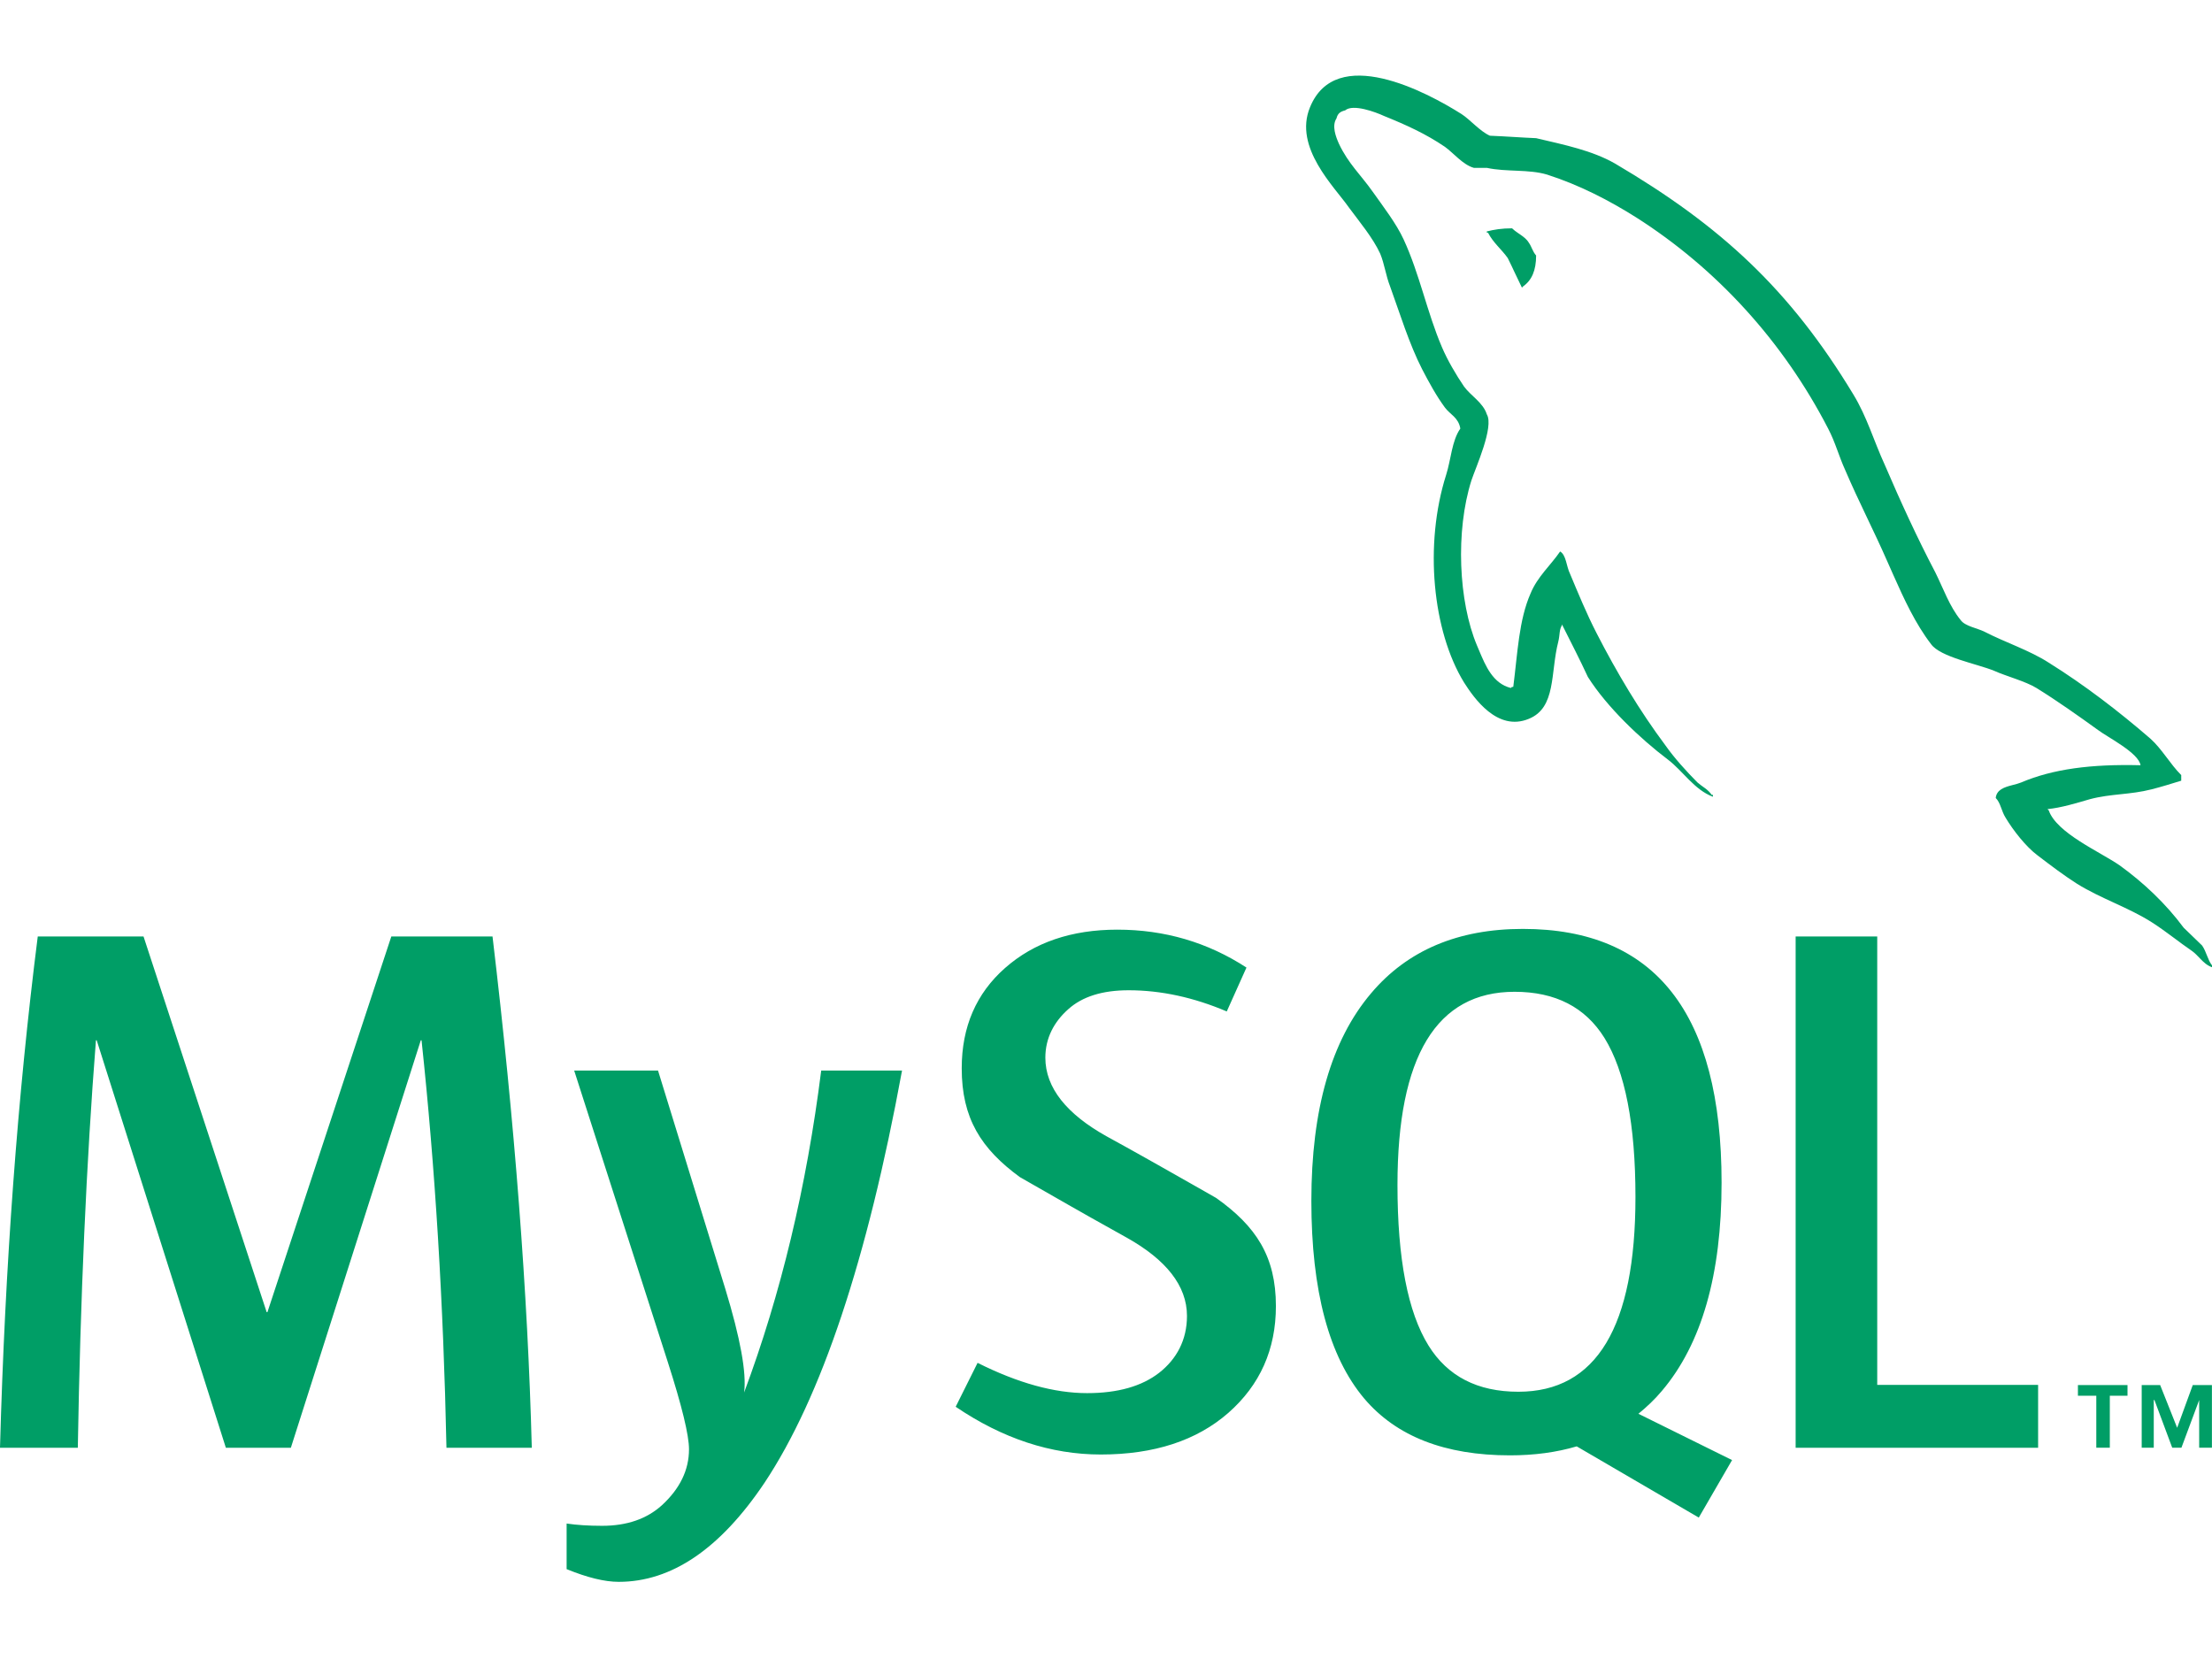
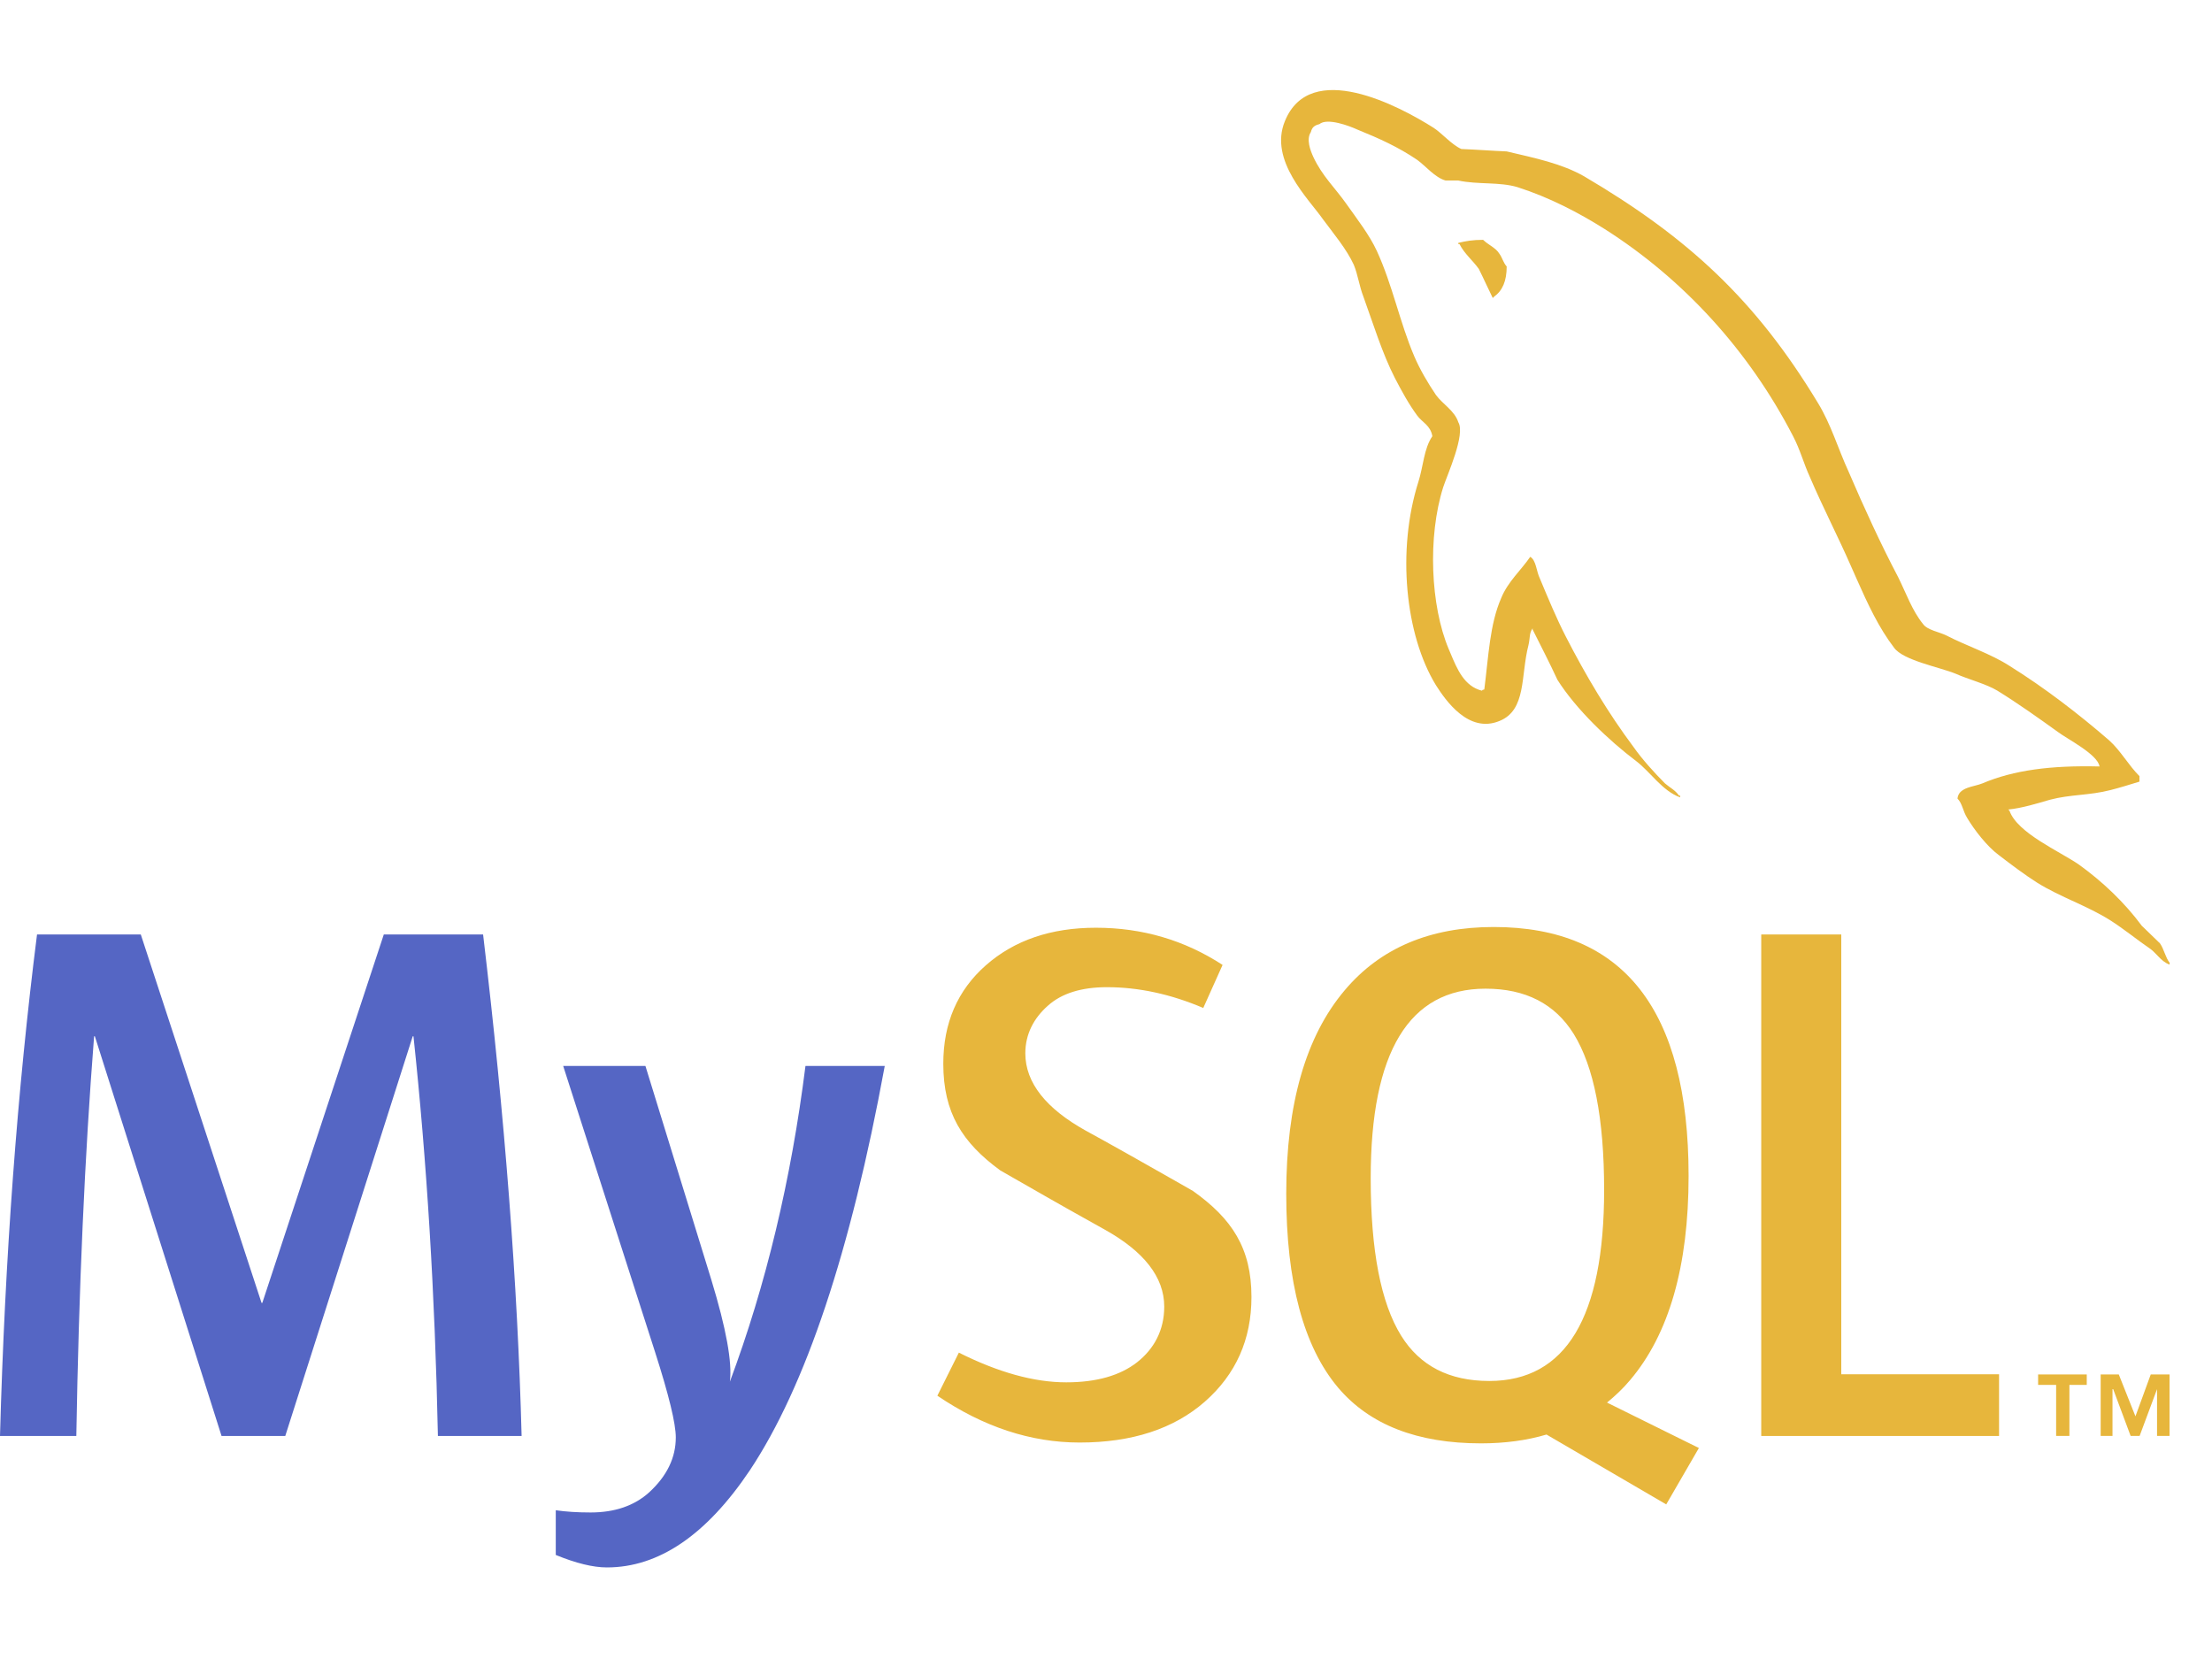
- <svg xmlns="http://www.w3.org/2000/svg" aria-hidden="true" role="img" class="iconify iconify--logos" width="80" height="60" preserveAspectRatio="xMidYMid meet" viewBox="0 0 512 349">
-   <path fill="#009e66" d="m152.31 230.297l15.56 50.487c3.496 11.463 4.954 19.465 4.37 24.026c8.51-22.792 14.456-47.63 17.839-74.513h18.71c-8.045 43.766-18.656 75.57-31.827 95.41c-10.262 15.289-21.504 22.933-33.746 22.933c-3.264 0-7.288-.986-12.063-2.944v-10.55c2.333.342 5.07.525 8.218.525c5.711 0 10.314-1.583 13.816-4.742c4.193-3.849 6.292-8.175 6.292-12.97c0-3.274-1.637-9.993-4.896-20.157l-21.68-67.505h19.406ZM33.223 199.266l28.5 86.956h.176l28.675-86.956h23.428c5.13 43.124 8.16 82.581 9.09 118.346H103.34c-.695-33.433-2.62-64.871-5.768-94.32H97.4l-30.078 94.32H52.28l-29.896-94.32h-.176c-2.218 28.282-3.614 59.72-4.196 94.32H0c1.164-42.08 4.077-81.525 8.739-118.346h24.485Z" />
-   <path fill="#009e66" d="M352.498 197.51c30.657 0 45.986 19.586 45.986 58.739c0 21.276-4.61 37.347-13.821 48.204c-1.66 1.984-3.495 3.698-5.427 5.286l21.695 10.727l-.021-.001l-7.703 13.302l-28.253-16.485c-4.683 1.387-9.836 2.08-15.451 2.08c-15.053 0-26.297-4.387-33.731-13.15c-8.16-9.694-12.238-24.955-12.238-45.757c0-21.156 4.602-37.166 13.816-48.037c8.392-9.944 20.11-14.909 35.148-14.909Zm-93.88.172c10.957 0 20.92 2.932 29.894 8.775l-4.558 10.157c-7.679-3.264-15.25-4.903-22.716-4.903c-6.058 0-10.726 1.458-13.98 4.392c-3.272 2.908-5.296 6.65-5.296 11.212c0 7.01 4.994 13.089 14.215 18.225a816.32 816.32 0 0 1 9.031 5.011l.688.387l.345.194l.689.387l.344.194l.688.388c6.98 3.935 13.548 7.691 13.548 7.691c9.22 6.545 13.816 13.523 13.816 25.016c0 10.037-3.678 18.276-11.01 24.723c-7.337 6.418-17.194 9.636-29.538 9.636c-11.545 0-22.734-3.704-33.572-11.05l5.07-10.166c9.327 4.675 17.767 7.01 25.346 7.01c7.108 0 12.672-1.587 16.697-4.721c4.017-3.157 6.424-7.56 6.424-13.143c0-7.027-4.888-13.034-13.855-18.073a897.982 897.982 0 0 1-8.395-4.697l-.687-.389c-1.262-.713-2.533-1.435-3.778-2.142l-.675-.384c-6.055-3.444-11.29-6.453-11.29-6.453c-8.964-6.557-13.459-13.592-13.459-25.184c0-9.587 3.352-17.336 10.046-23.231c6.71-5.908 15.367-8.862 25.968-8.862Zm175.895 1.584v103.788h37.238v14.558h-56.124V199.266h18.886Zm57.93 103.833v2.46h-4.094v12.04h-3.13v-12.04h-4.253v-2.46h11.478Zm7.56 0l3.931 9.884l3.611-9.884h4.437v14.5h-2.95v-11.035l-4.11 11.035h-2.127l-4.117-11.035h-.158v11.035h-2.791v-14.5h4.275ZM350.57 212.064c-18.066 0-27.104 14.91-27.104 44.71c0 17.07 2.395 29.448 7.176 37.163c4.428 7.14 11.363 10.703 20.806 10.703c18.066 0 27.103-15.026 27.103-45.064c0-16.831-2.395-29.103-7.17-36.822c-4.433-7.124-11.365-10.69-20.81-10.69Z" />
-   <path fill="#009e66" d="M303.218 7.333c5.993-14.726 26.948-3.574 35.08 1.57c1.993 1.287 4.279 4.006 6.564 5.011c3.565.14 7.127.419 10.698.568c6.698 1.574 12.972 2.86 18.25 5.866c24.528 14.445 40.495 29.165 55.19 53.479c3.14 5.15 4.709 10.723 7.274 16.296c3.56 8.307 7.56 17.027 11.692 24.882c1.85 3.724 3.281 7.865 5.85 11.01c1.003 1.438 3.852 1.862 5.555 2.721c4.708 2.437 10.412 4.287 14.84 7.147c8.269 5.156 16.264 11.3 23.532 17.59c2.709 2.428 4.555 5.865 7.136 8.433v1.296c-2.291.703-4.574 1.423-6.859 2c-4.991 1.282-9.412.992-14.254 2.275c-2.992.868-6.707 2.013-9.845 2.304l.29.292c1.846 5.275 11.834 9.565 16.402 12.72c5.548 4.004 10.689 8.86 14.827 14.437c1.429 1.423 2.858 2.718 4.28 4.137c.994 1.438 1.274 3.298 2.28 4.58v.434c-1.114-.393-1.915-1.143-2.674-1.927l-.453-.473c-.453-.47-.91-.932-1.431-1.313c-3.148-2.15-6.274-4.722-9.422-6.721c-5.412-3.434-11.689-5.427-17.246-8.874c-3.142-2.001-6.137-4.28-9.132-6.57c-2.715-2.007-5.705-5.861-7.411-8.721c-1.005-1.58-1.143-3.437-2.291-4.58c.205-1.909 1.954-2.476 3.719-2.942l.406-.107c.609-.158 1.205-.316 1.725-.525c7.414-3.148 16.253-4.29 27.667-4.004c-.43-2.866-7.562-6.437-9.839-8.153c-4.57-3.294-9.409-6.731-14.257-9.729c-2.569-1.57-6.996-2.716-9.842-3.999c-3.851-1.574-12.41-3.147-14.544-6.145c-3.625-4.726-6.229-10.363-8.757-16.057l-.688-1.554a803.85 803.85 0 0 0-.69-1.553c-2.988-6.857-6.7-14.006-9.695-21.027c-1.566-3.425-2.285-6.431-4-9.716c-10.407-20.158-25.81-37.035-44.485-48.904c-6.137-3.862-12.98-7.436-20.534-9.865c-4.281-1.293-9.419-.578-13.98-1.57h-3.002c-2.562-.722-4.701-3.438-6.7-4.87c-4.415-2.998-8.837-5.011-14.117-7.15c-1.85-.858-7.133-2.856-8.977-1.283c-1.142.287-1.721.718-2.002 1.864c-1.136 1.71-.137 4.286.57 5.863c2.142 4.57 5.134 7.286 7.85 11.148c2.416 3.425 5.417 7.287 7.13 11.011c3.696 8.005 5.417 16.874 8.842 24.878c1.27 3.01 3.279 6.435 5.128 9.15c1.567 2.155 4.416 3.713 5.278 6.441c1.718 2.86-2.572 12.297-3.565 15.294c-3.715 11.727-2.995 28.028 1.283 38.193l.228.536l.228.543c1.562 3.723 3.234 7.732 7.387 8.773c.286-.284 0-.135.567-.284c1.005-7.868 1.288-15.445 4-21.601c1.567-3.849 4.696-6.57 6.841-9.712c1.43.856 1.43 3.437 2.282 5.145c1.856 4.43 3.849 9.287 6.137 13.73c4.696 9.15 9.98 18.021 15.967 26.025c2.005 2.859 4.85 6.006 7.416 8.581c1.143.997 2.423 1.573 3.282 2.856h.28v.432c-4.278-1.577-6.99-6.003-10.402-8.587c-6.424-4.857-14.117-12.151-18.545-19.15c-1.852-4.018-3.854-7.869-5.85-11.867v-.289c-.853 1.142-.567 2.276-.994 4.004c-1.852 7.145-.426 15.296-6.843 17.866c-7.274 3.01-12.7-4.857-14.977-8.432c-7.276-11.866-9.269-31.884-4.138-48.043c1.14-3.577 1.295-7.867 3.285-10.723c-.43-2.582-2.42-3.288-3.571-4.87c-1.996-2.704-3.705-5.854-5.268-8.857c-3.002-5.866-5.138-12.875-7.417-19.166c-1.002-2.569-1.289-5.148-2.288-7.58c-1.704-3.712-4.845-7.436-7.268-10.72c-3.281-4.72-12.837-13.868-8.985-23.168Zm46.772 28.015c.381.382.841.716 1.317 1.045l.574.394c.765.53 1.506 1.088 1.96 1.848c.72 1.006.854 1.999 1.716 3.007c0 3.437-.996 5.722-3.007 7.146c0 0-.137.15-.278.29c-1.14-2.291-2.139-4.57-3.287-6.859c-1.414-1.998-3.413-3.583-4.565-5.866h-.277v-.287c1.721-.425 3.428-.718 5.847-.718Z" />
+ <svg xmlns="http://www.w3.org/2000/svg" aria-hidden="true" role="img" class="iconify iconify--logos" width="80" height="60" preserveAspectRatio="xMidYMid meet" viewBox="0 0 522 349">
+   <path fill="#5566c4" d="m152.31 230.297l15.56 50.487c3.496 11.463 4.954 19.465 4.37 24.026c8.51-22.792 14.456-47.63 17.839-74.513h18.71c-8.045 43.766-18.656 75.57-31.827 95.41c-10.262 15.289-21.504 22.933-33.746 22.933c-3.264 0-7.288-.986-12.063-2.944v-10.55c2.333.342 5.07.525 8.218.525c5.711 0 10.314-1.583 13.816-4.742c4.193-3.849 6.292-8.175 6.292-12.97c0-3.274-1.637-9.993-4.896-20.157l-21.68-67.505h19.406ZM33.223 199.266l28.5 86.956h.176l28.675-86.956h23.428c5.13 43.124 8.16 82.581 9.09 118.346H103.34c-.695-33.433-2.62-64.871-5.768-94.32H97.4l-30.078 94.32H52.28l-29.896-94.32h-.176c-2.218 28.282-3.614 59.72-4.196 94.32H0c1.164-42.08 4.077-81.525 8.739-118.346h24.485Z" />
+   <path fill="#e7b63c" d="M352.498 197.51c30.657 0 45.986 19.586 45.986 58.739c0 21.276-4.61 37.347-13.821 48.204c-1.66 1.984-3.495 3.698-5.427 5.286l21.695 10.727l-.021-.001l-7.703 13.302l-28.253-16.485c-4.683 1.387-9.836 2.08-15.451 2.08c-15.053 0-26.297-4.387-33.731-13.15c-8.16-9.694-12.238-24.955-12.238-45.757c0-21.156 4.602-37.166 13.816-48.037c8.392-9.944 20.11-14.909 35.148-14.909Zm-93.88.172c10.957 0 20.92 2.932 29.894 8.775l-4.558 10.157c-7.679-3.264-15.25-4.903-22.716-4.903c-6.058 0-10.726 1.458-13.98 4.392c-3.272 2.908-5.296 6.65-5.296 11.212c0 7.01 4.994 13.089 14.215 18.225a816.32 816.32 0 0 1 9.031 5.011l.688.387l.345.194l.689.387l.344.194l.688.388c6.98 3.935 13.548 7.691 13.548 7.691c9.22 6.545 13.816 13.523 13.816 25.016c0 10.037-3.678 18.276-11.01 24.723c-7.337 6.418-17.194 9.636-29.538 9.636c-11.545 0-22.734-3.704-33.572-11.05l5.07-10.166c9.327 4.675 17.767 7.01 25.346 7.01c7.108 0 12.672-1.587 16.697-4.721c4.017-3.157 6.424-7.56 6.424-13.143c0-7.027-4.888-13.034-13.855-18.073a897.982 897.982 0 0 1-8.395-4.697l-.687-.389c-1.262-.713-2.533-1.435-3.778-2.142l-.675-.384c-6.055-3.444-11.29-6.453-11.29-6.453c-8.964-6.557-13.459-13.592-13.459-25.184c0-9.587 3.352-17.336 10.046-23.231c6.71-5.908 15.367-8.862 25.968-8.862Zm175.895 1.584v103.788h37.238v14.558h-56.124V199.266h18.886Zm57.93 103.833v2.46h-4.094v12.04h-3.13v-12.04h-4.253v-2.46h11.478Zm7.56 0l3.931 9.884l3.611-9.884h4.437v14.5h-2.95v-11.035l-4.11 11.035h-2.127l-4.117-11.035h-.158v11.035h-2.791v-14.5h4.275ZM350.57 212.064c-18.066 0-27.104 14.91-27.104 44.71c0 17.07 2.395 29.448 7.176 37.163c4.428 7.14 11.363 10.703 20.806 10.703c18.066 0 27.103-15.026 27.103-45.064c0-16.831-2.395-29.103-7.17-36.822c-4.433-7.124-11.365-10.69-20.81-10.69Z" />
+   <path fill="#e7b63c" d="M303.218 7.333c5.993-14.726 26.948-3.574 35.08 1.57c1.993 1.287 4.279 4.006 6.564 5.011c3.565.14 7.127.419 10.698.568c6.698 1.574 12.972 2.86 18.25 5.866c24.528 14.445 40.495 29.165 55.19 53.479c3.14 5.15 4.709 10.723 7.274 16.296c3.56 8.307 7.56 17.027 11.692 24.882c1.85 3.724 3.281 7.865 5.85 11.01c1.003 1.438 3.852 1.862 5.555 2.721c4.708 2.437 10.412 4.287 14.84 7.147c8.269 5.156 16.264 11.3 23.532 17.59c2.709 2.428 4.555 5.865 7.136 8.433v1.296c-2.291.703-4.574 1.423-6.859 2c-4.991 1.282-9.412.992-14.254 2.275c-2.992.868-6.707 2.013-9.845 2.304l.29.292c1.846 5.275 11.834 9.565 16.402 12.72c5.548 4.004 10.689 8.86 14.827 14.437c1.429 1.423 2.858 2.718 4.28 4.137c.994 1.438 1.274 3.298 2.28 4.58v.434c-1.114-.393-1.915-1.143-2.674-1.927l-.453-.473c-.453-.47-.91-.932-1.431-1.313c-3.148-2.15-6.274-4.722-9.422-6.721c-5.412-3.434-11.689-5.427-17.246-8.874c-3.142-2.001-6.137-4.28-9.132-6.57c-2.715-2.007-5.705-5.861-7.411-8.721c-1.005-1.58-1.143-3.437-2.291-4.58c.205-1.909 1.954-2.476 3.719-2.942l.406-.107c.609-.158 1.205-.316 1.725-.525c7.414-3.148 16.253-4.29 27.667-4.004c-.43-2.866-7.562-6.437-9.839-8.153c-4.57-3.294-9.409-6.731-14.257-9.729c-2.569-1.57-6.996-2.716-9.842-3.999c-3.851-1.574-12.41-3.147-14.544-6.145c-3.625-4.726-6.229-10.363-8.757-16.057l-.688-1.554a803.85 803.85 0 0 0-.69-1.553c-2.988-6.857-6.7-14.006-9.695-21.027c-1.566-3.425-2.285-6.431-4-9.716c-10.407-20.158-25.81-37.035-44.485-48.904c-6.137-3.862-12.98-7.436-20.534-9.865c-4.281-1.293-9.419-.578-13.98-1.57h-3.002c-2.562-.722-4.701-3.438-6.7-4.87c-4.415-2.998-8.837-5.011-14.117-7.15c-1.85-.858-7.133-2.856-8.977-1.283c-1.142.287-1.721.718-2.002 1.864c-1.136 1.71-.137 4.286.57 5.863c2.142 4.57 5.134 7.286 7.85 11.148c2.416 3.425 5.417 7.287 7.13 11.011c3.696 8.005 5.417 16.874 8.842 24.878c1.27 3.01 3.279 6.435 5.128 9.15c1.567 2.155 4.416 3.713 5.278 6.441c1.718 2.86-2.572 12.297-3.565 15.294c-3.715 11.727-2.995 28.028 1.283 38.193l.228.536l.228.543c1.562 3.723 3.234 7.732 7.387 8.773c.286-.284 0-.135.567-.284c1.005-7.868 1.288-15.445 4-21.601c1.567-3.849 4.696-6.57 6.841-9.712c1.43.856 1.43 3.437 2.282 5.145c1.856 4.43 3.849 9.287 6.137 13.73c4.696 9.15 9.98 18.021 15.967 26.025c2.005 2.859 4.85 6.006 7.416 8.581c1.143.997 2.423 1.573 3.282 2.856h.28v.432c-4.278-1.577-6.99-6.003-10.402-8.587c-6.424-4.857-14.117-12.151-18.545-19.15c-1.852-4.018-3.854-7.869-5.85-11.867v-.289c-.853 1.142-.567 2.276-.994 4.004c-1.852 7.145-.426 15.296-6.843 17.866c-7.274 3.01-12.7-4.857-14.977-8.432c-7.276-11.866-9.269-31.884-4.138-48.043c1.14-3.577 1.295-7.867 3.285-10.723c-.43-2.582-2.42-3.288-3.571-4.87c-1.996-2.704-3.705-5.854-5.268-8.857c-3.002-5.866-5.138-12.875-7.417-19.166c-1.002-2.569-1.289-5.148-2.288-7.58c-1.704-3.712-4.845-7.436-7.268-10.72c-3.281-4.72-12.837-13.868-8.985-23.168Zm46.772 28.015c.381.382.841.716 1.317 1.045l.574.394c.765.53 1.506 1.088 1.96 1.848c.72 1.006.854 1.999 1.716 3.007c0 3.437-.996 5.722-3.007 7.146c0 0-.137.15-.278.29c-1.14-2.291-2.139-4.57-3.287-6.859c-1.414-1.998-3.413-3.583-4.565-5.866h-.277v-.287c1.721-.425 3.428-.718 5.847-.718Z" />
</svg>
